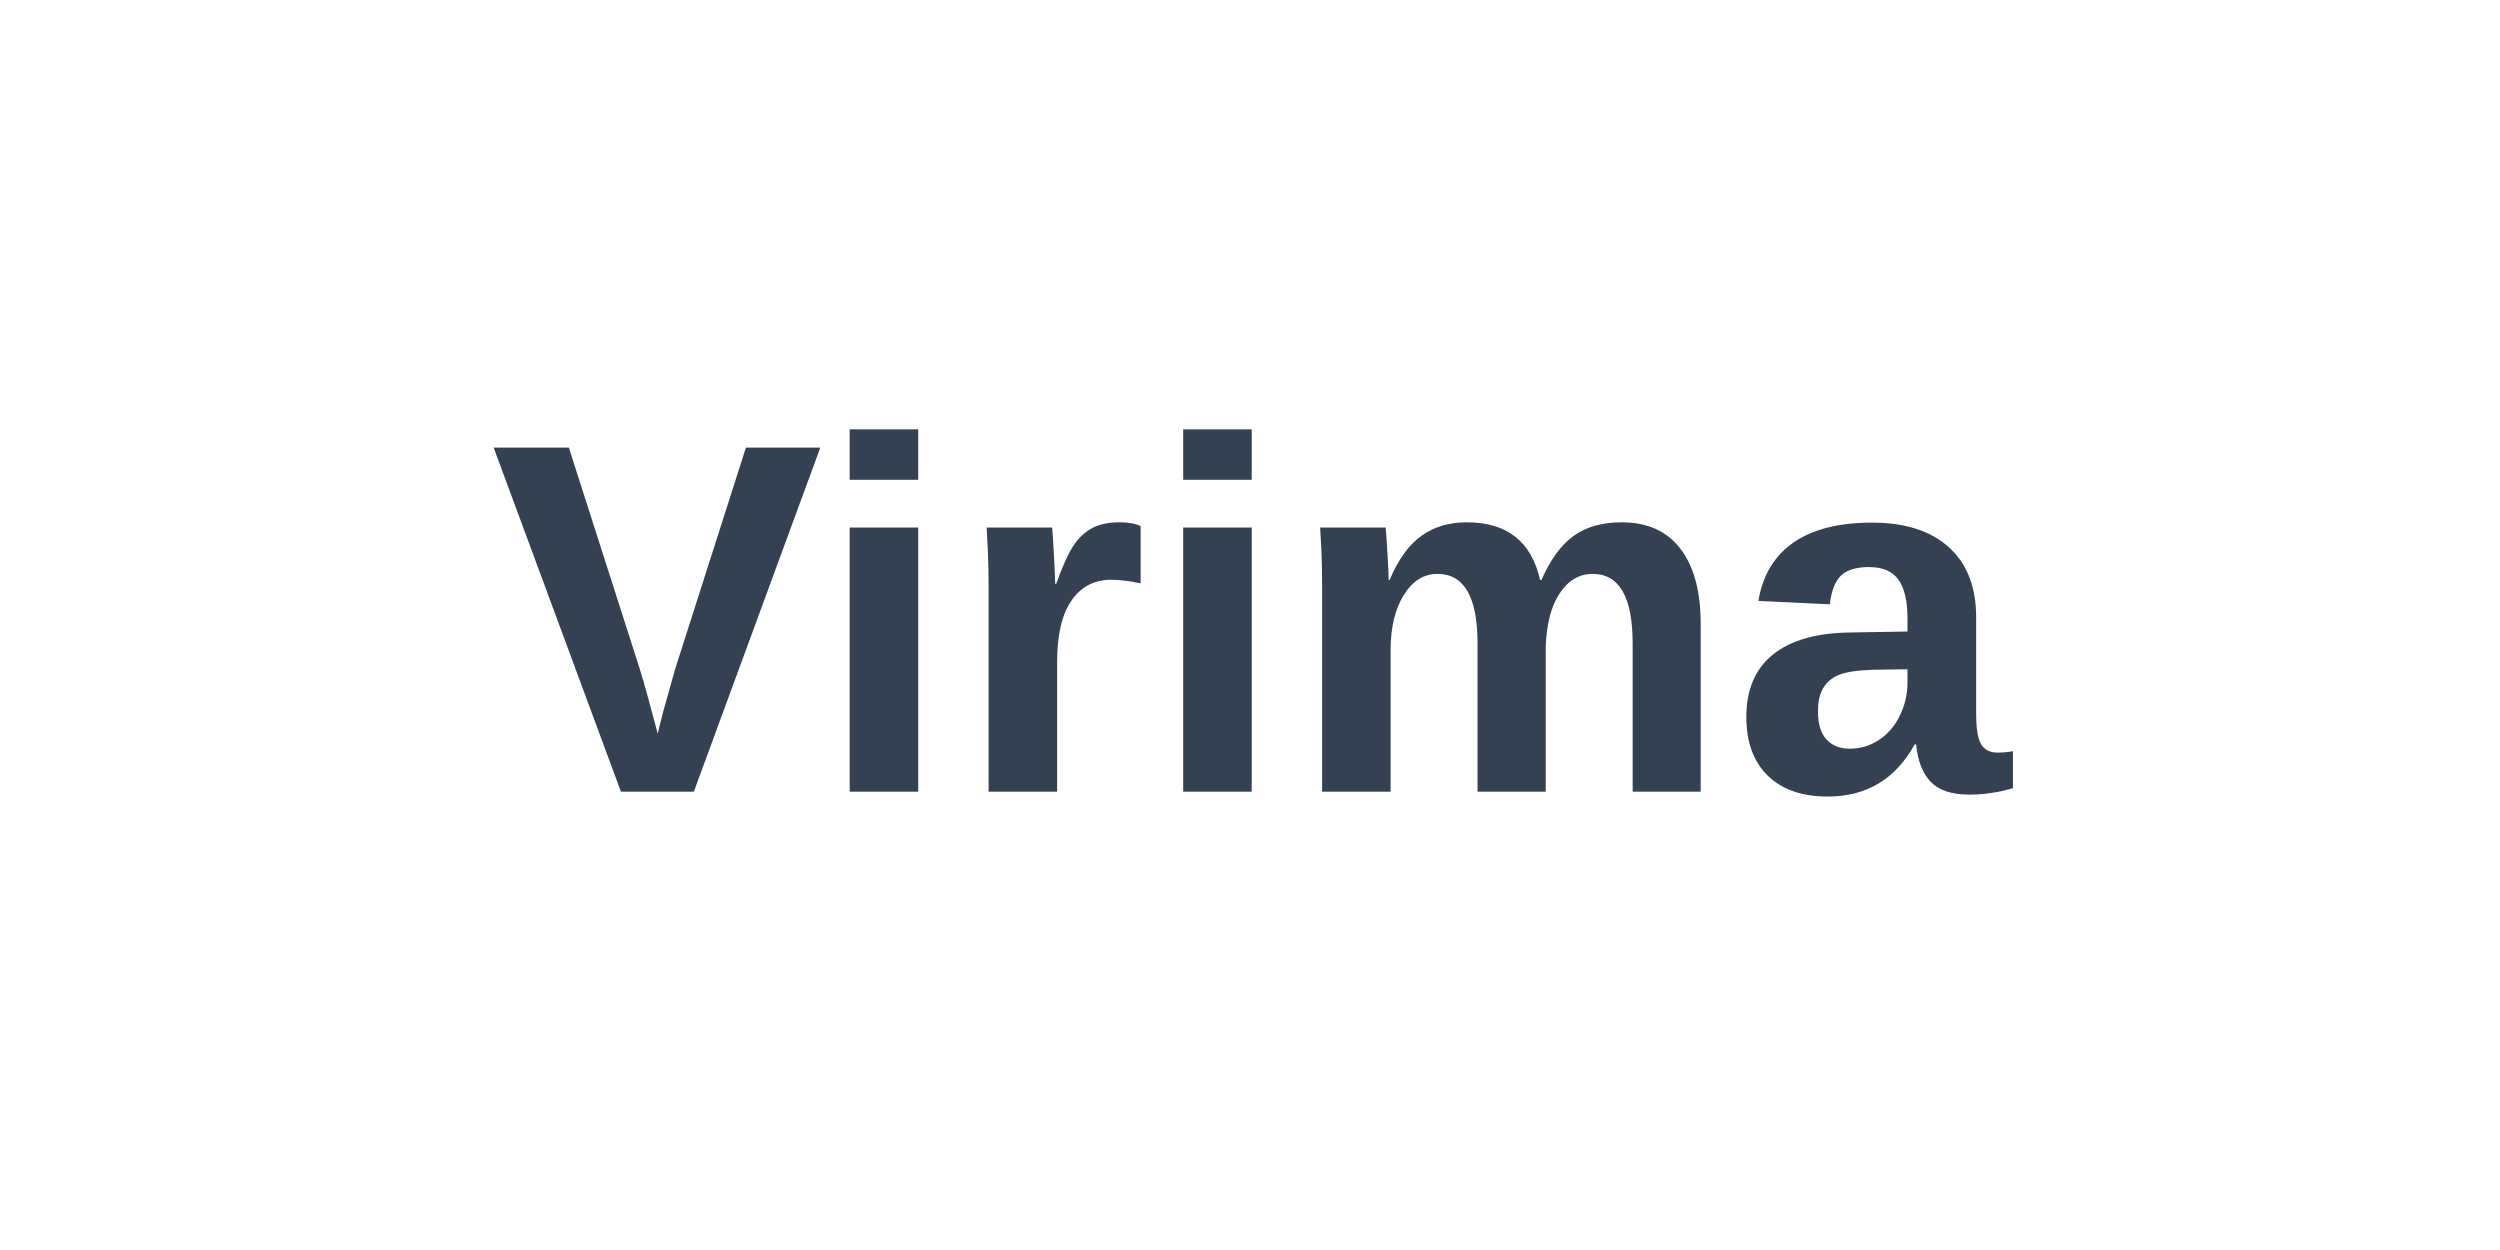
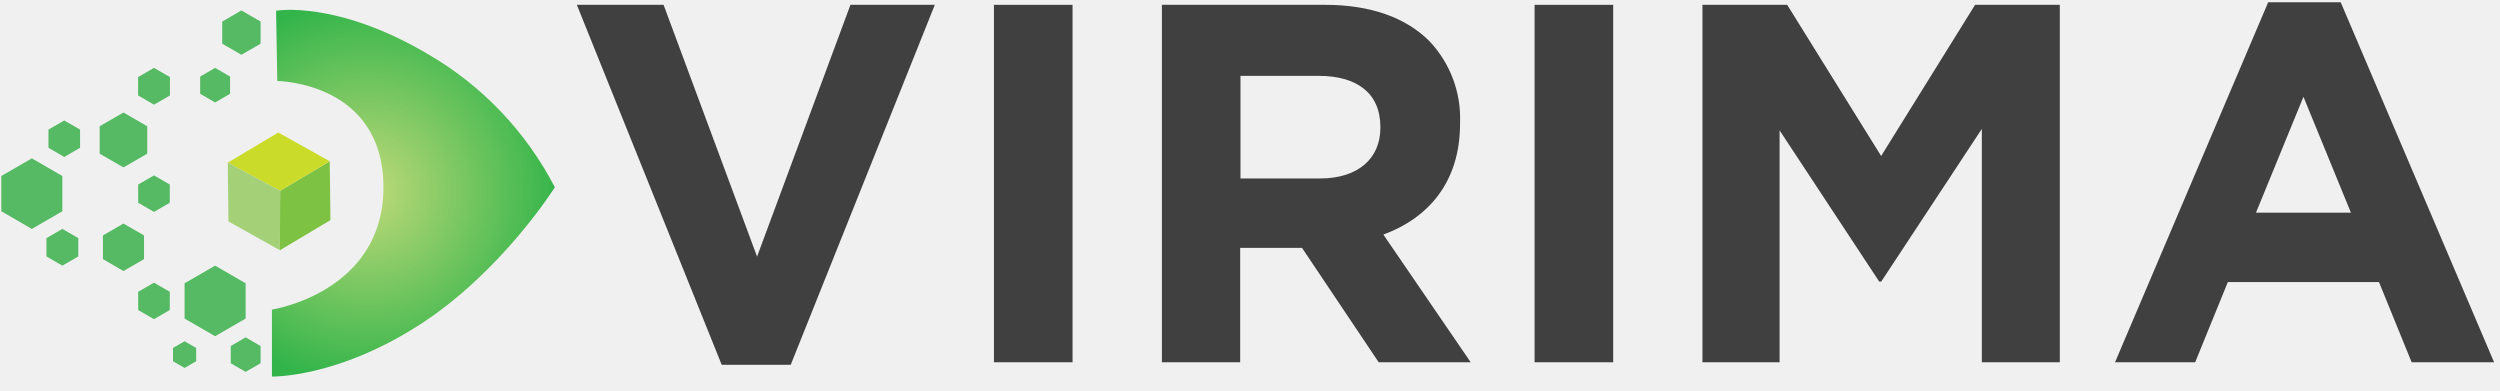
- <svg xmlns="http://www.w3.org/2000/svg" width="240" height="120" viewBox="0 0 240 120" role="img" aria-label="Virima">
-   <rect width="240" height="120" fill="white" />
-   <text x="120" y="76" text-anchor="middle" font-family="Arial, sans-serif" font-size="48" font-weight="700" fill="#344153">Virima</text>
+ <svg xmlns="http://www.w3.org/2000/svg" width="160px" height="25px" viewBox="0 0 160 25" version="1.1">
+   <defs>
+     <radialGradient cx="33.803%" cy="49.576%" fx="33.803%" fy="49.576%" r="68.555%" gradientTransform="translate(0.338032,0.495765),scale(1,0.771512),rotate(180),translate(-0.338032,-0.495765)" id="radialGradient-1">
+       <stop stop-color="#B9D877" offset="5%" />
+       <stop stop-color="#32B44A" offset="100%" />
+     </radialGradient>
+   </defs>
+   <g id="Page-1" stroke="none" stroke-width="1" fill="none" fill-rule="evenodd">
+     <g id="v-1.0" transform="translate(-40, -40)" fill-rule="nonzero">
+       <g id="Virima-Technologie-Logo-Color" transform="translate(40, 40)">
+         <polygon id="Path" fill="#404040" points="36.918 0.309 42.469 0.309 48.452 16.422 54.429 0.309 59.828 0.309 50.606 23.347 46.189 23.347" />
+         <polygon id="Path" fill="#404040" points="63.612 0.309 68.643 0.309 68.643 23.185 63.612 23.185" />
+         <path d="M74.361,0.309 L84.815,0.309 C87.725,0.309 89.978,1.129 91.48,2.631 C92.813,4.037 93.521,5.922 93.443,7.858 L93.443,7.926 C93.443,11.617 91.45,13.939 88.535,15.013 L94.125,23.185 L88.236,23.185 L83.328,15.863 L79.372,15.863 L79.372,23.185 L74.361,23.185 L74.361,0.309 Z M84.491,11.421 C86.945,11.421 88.344,10.115 88.344,8.187 L88.344,8.123 C88.344,5.963 86.842,4.854 84.393,4.854 L79.391,4.854 L79.391,11.421 L84.491,11.421 Z" id="Shape" fill="#404040" />
+         <polygon id="Path" fill="#404040" points="98.213 0.309 103.244 0.309 103.244 23.185 98.213 23.185" />
+         <polygon id="Path" fill="#404040" points="108.957 0.309 114.38 0.309 120.393 9.983 126.405 0.309 131.828 0.309 131.828 23.185 126.837 23.185 126.837 8.25 120.398 18.022 120.27 18.022 113.894 8.344 113.894 23.185 108.957 23.185" />
+         <path d="M145.163,0.147 L149.806,0.147 L159.622,23.185 L154.346,23.185 L152.255,18.052 L142.582,18.052 L140.491,23.185 L135.362,23.185 L145.163,0.147 Z M150.459,13.61 L147.421,6.194 L144.383,13.61 L150.459,13.61 Z" id="Shape" fill="#404040" />
+         <path d="M35.509,11.985 C35.509,11.985 32.103,17.428 26.798,20.82 C21.492,24.211 17.404,24.098 17.404,24.098 L17.404,19.813 C17.404,19.813 24.54,18.724 24.54,11.985 C24.54,5.247 17.747,5.183 17.747,5.183 L17.669,0.687 C17.669,0.687 21.487,-2.22044605e-16 27.342,3.436 C30.826,5.446 33.661,8.413 35.509,11.985 Z" id="Path" fill="url(#radialGradient-1)" />
+         <polygon id="Path" fill="#55BA63" points="16.677 23.249 16.677 22.145 15.72 21.59 14.768 22.145 14.768 23.249 15.72 23.799" />
+         <polygon id="Path" fill="#55BA63" points="12.555 23.121 12.555 22.267 11.813 21.84 11.072 22.267 11.072 23.121 11.813 23.548" />
+         <polygon id="Path" fill="#55BA63" points="15.72 20.388 15.72 18.13 13.767 17.001 11.813 18.13 11.813 20.388 13.767 21.517" />
+         <polygon id="Path" fill="#55BA63" points="10.866 19.843 10.866 18.675 9.855 18.091 8.844 18.675 8.844 19.843 9.855 20.427" />
+         <polygon id="Path" fill="#55BA63" points="9.217 16.584 9.217 15.067 7.902 14.307 6.587 15.067 6.587 16.584 7.902 17.345" />
+         <polygon id="Path" fill="#55BA63" points="5.011 16.412 5.011 15.239 3.99 14.65 2.974 15.239 2.974 16.412 3.99 17.001" />
+         <polygon id="Path" fill="#55BA63" points="3.99 13.521 3.99 11.264 2.037 10.135 0.083 11.264 0.083 13.521 2.037 14.65" />
+         <polygon id="Path" fill="#55BA63" points="10.866 12.977 10.866 11.809 9.855 11.225 8.844 11.809 8.844 12.977 9.855 13.561" />
+         <polygon id="Path" fill="#55BA63" points="5.124 9.458 5.124 8.294 4.113 7.71 3.102 8.294 3.102 9.458 4.113 10.047" />
+         <polygon id="Path" fill="#55BA63" points="9.423 9.836 9.423 8.079 7.902 7.2 6.38 8.079 6.38 9.836 7.902 10.714" />
+         <polygon id="Path" fill="#55BA63" points="10.876 6.11 10.876 4.933 9.855 4.344 8.839 4.933 8.839 6.11 9.855 6.699" />
+         <polygon id="Path" fill="#55BA63" points="14.724 6.002 14.724 4.898 13.767 4.344 12.81 4.898 12.81 6.002 13.767 6.557" />
+         <polygon id="Path" fill="#55BA63" points="16.677 2.798 16.677 1.379 15.45 0.667 14.223 1.379 14.223 2.798 15.45 3.504" />
+         <polygon id="Path" fill="#7DC242" points="17.914 16.015 21.148 14.086 21.104 10.321 17.929 12.211" />
+         <polygon id="Path" fill="#CBDB2A" points="17.929 12.211 21.104 10.321 17.811 8.481 14.577 10.41" />
+         <polygon id="Path" fill="#A4D178" points="14.577 10.41 14.621 14.174 17.914 16.015 17.929 12.211" />
+       </g>
+     </g>
+   </g>
</svg>
